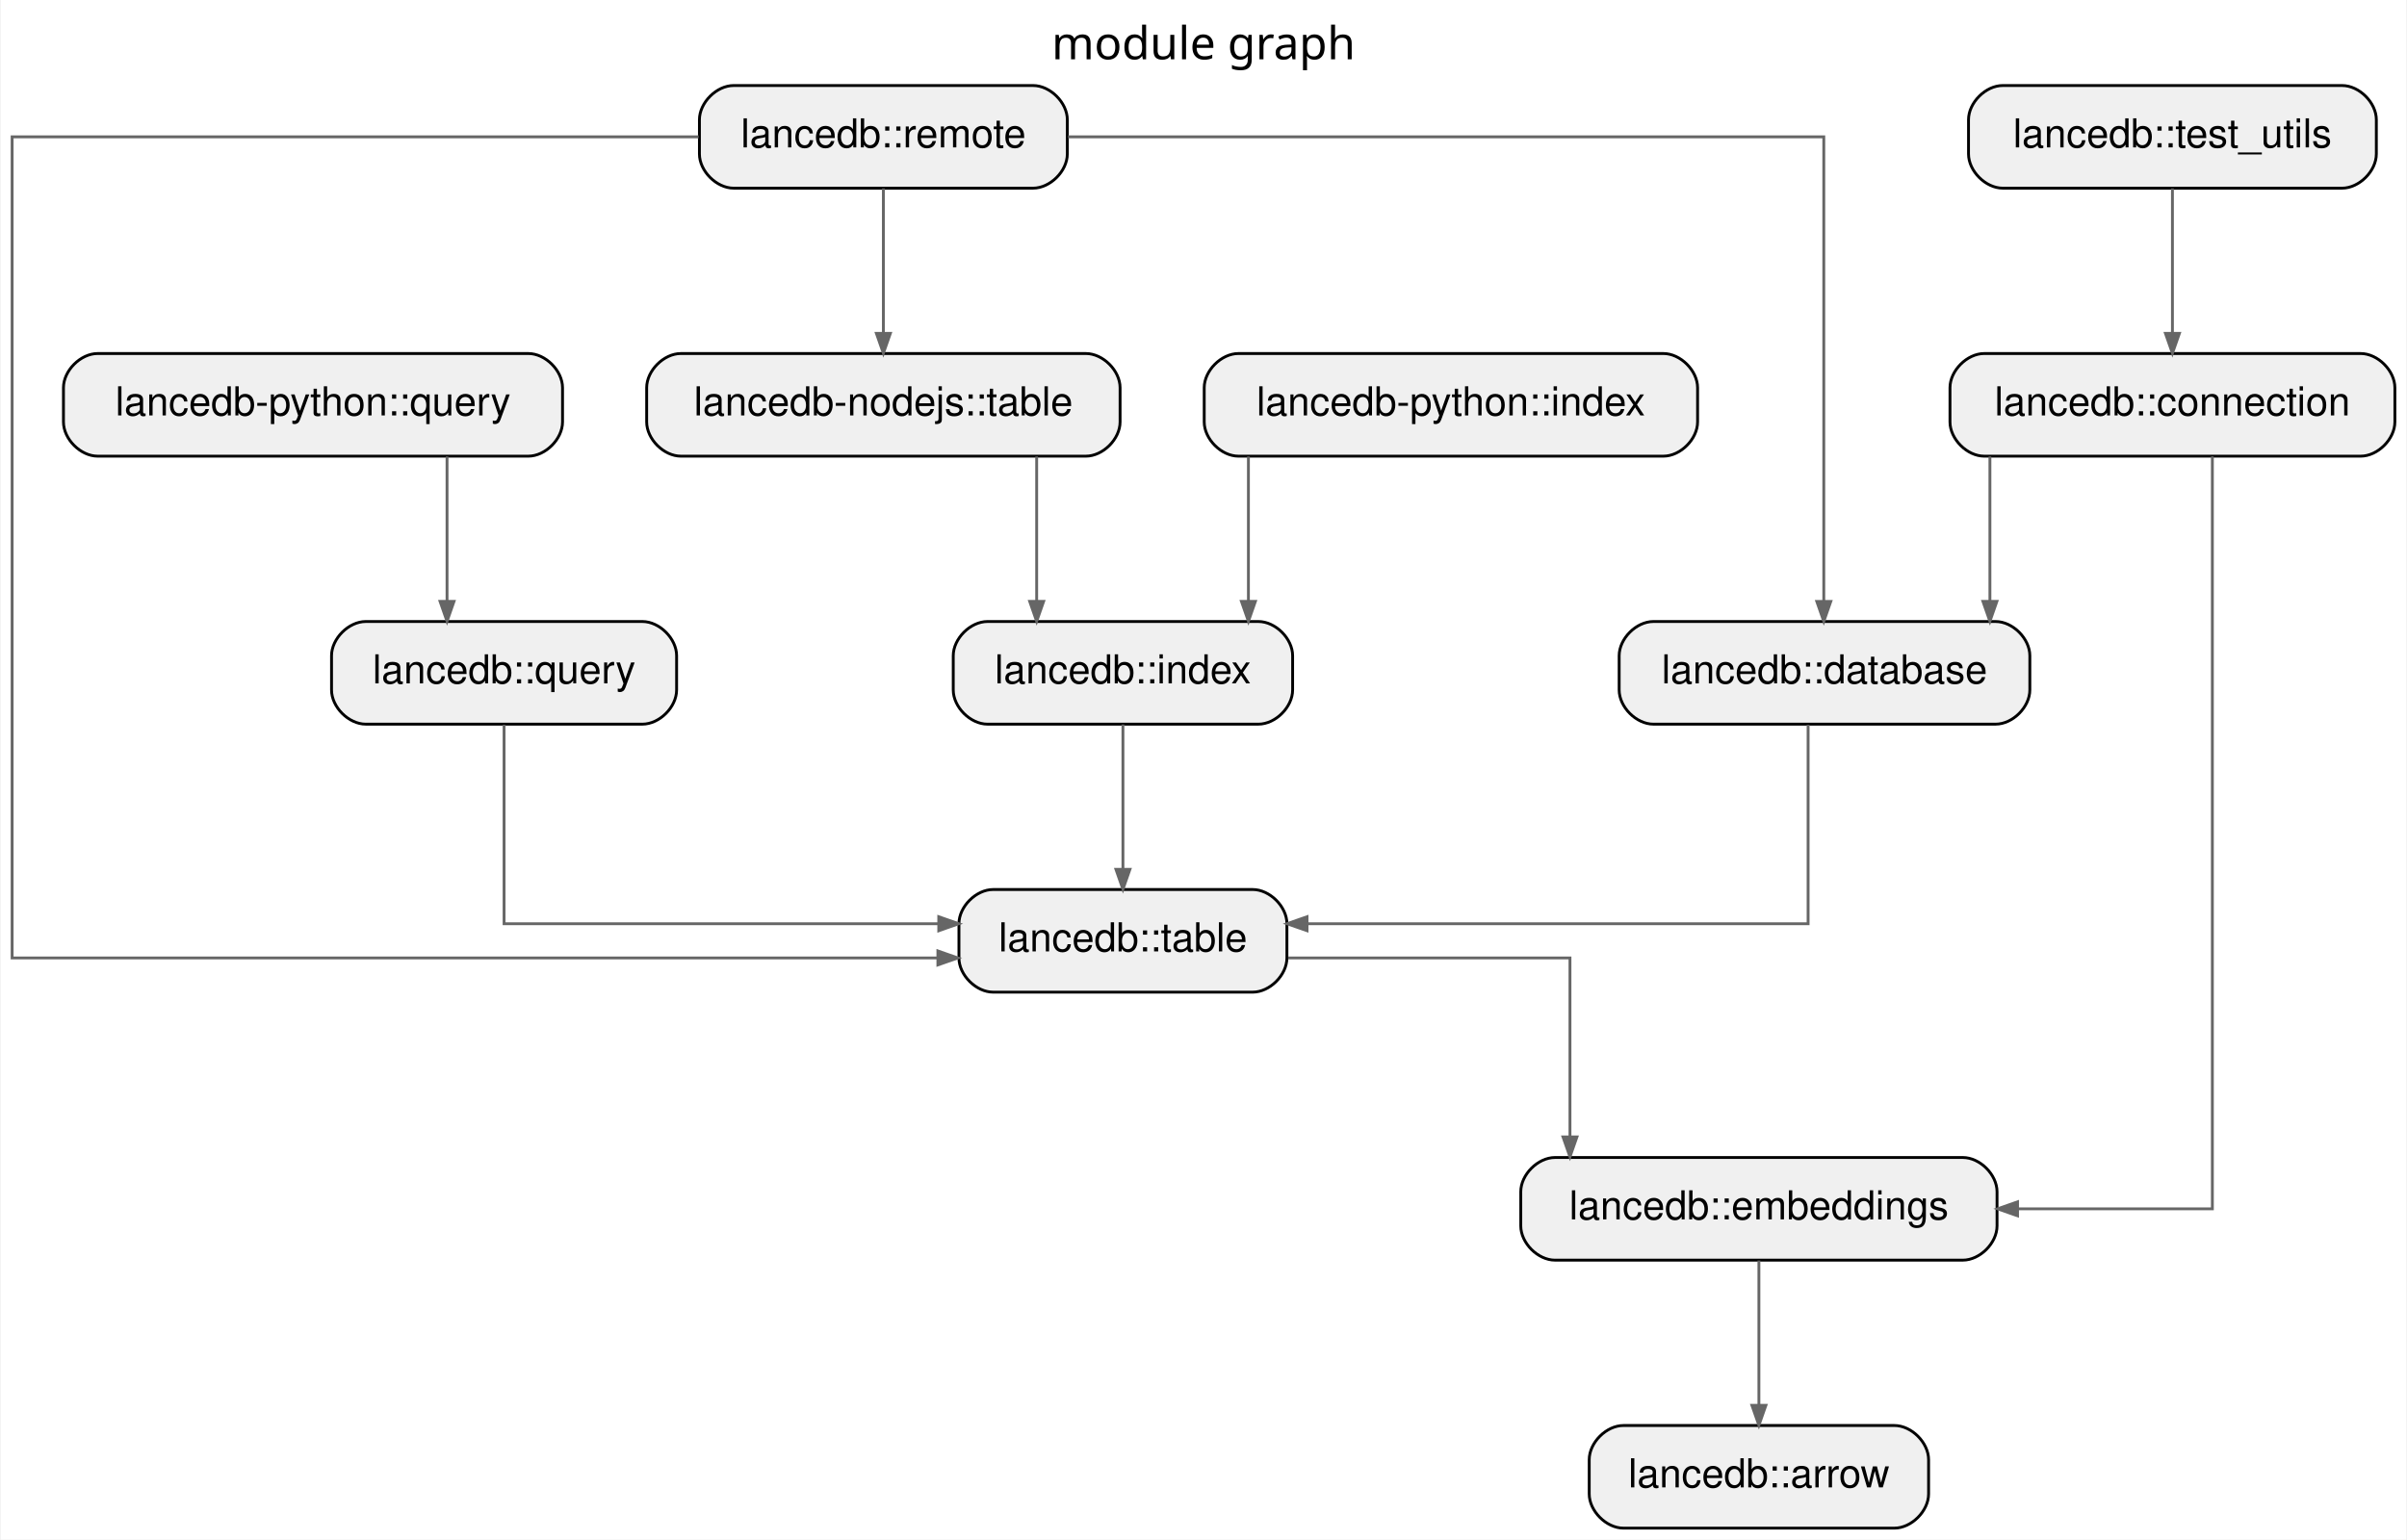
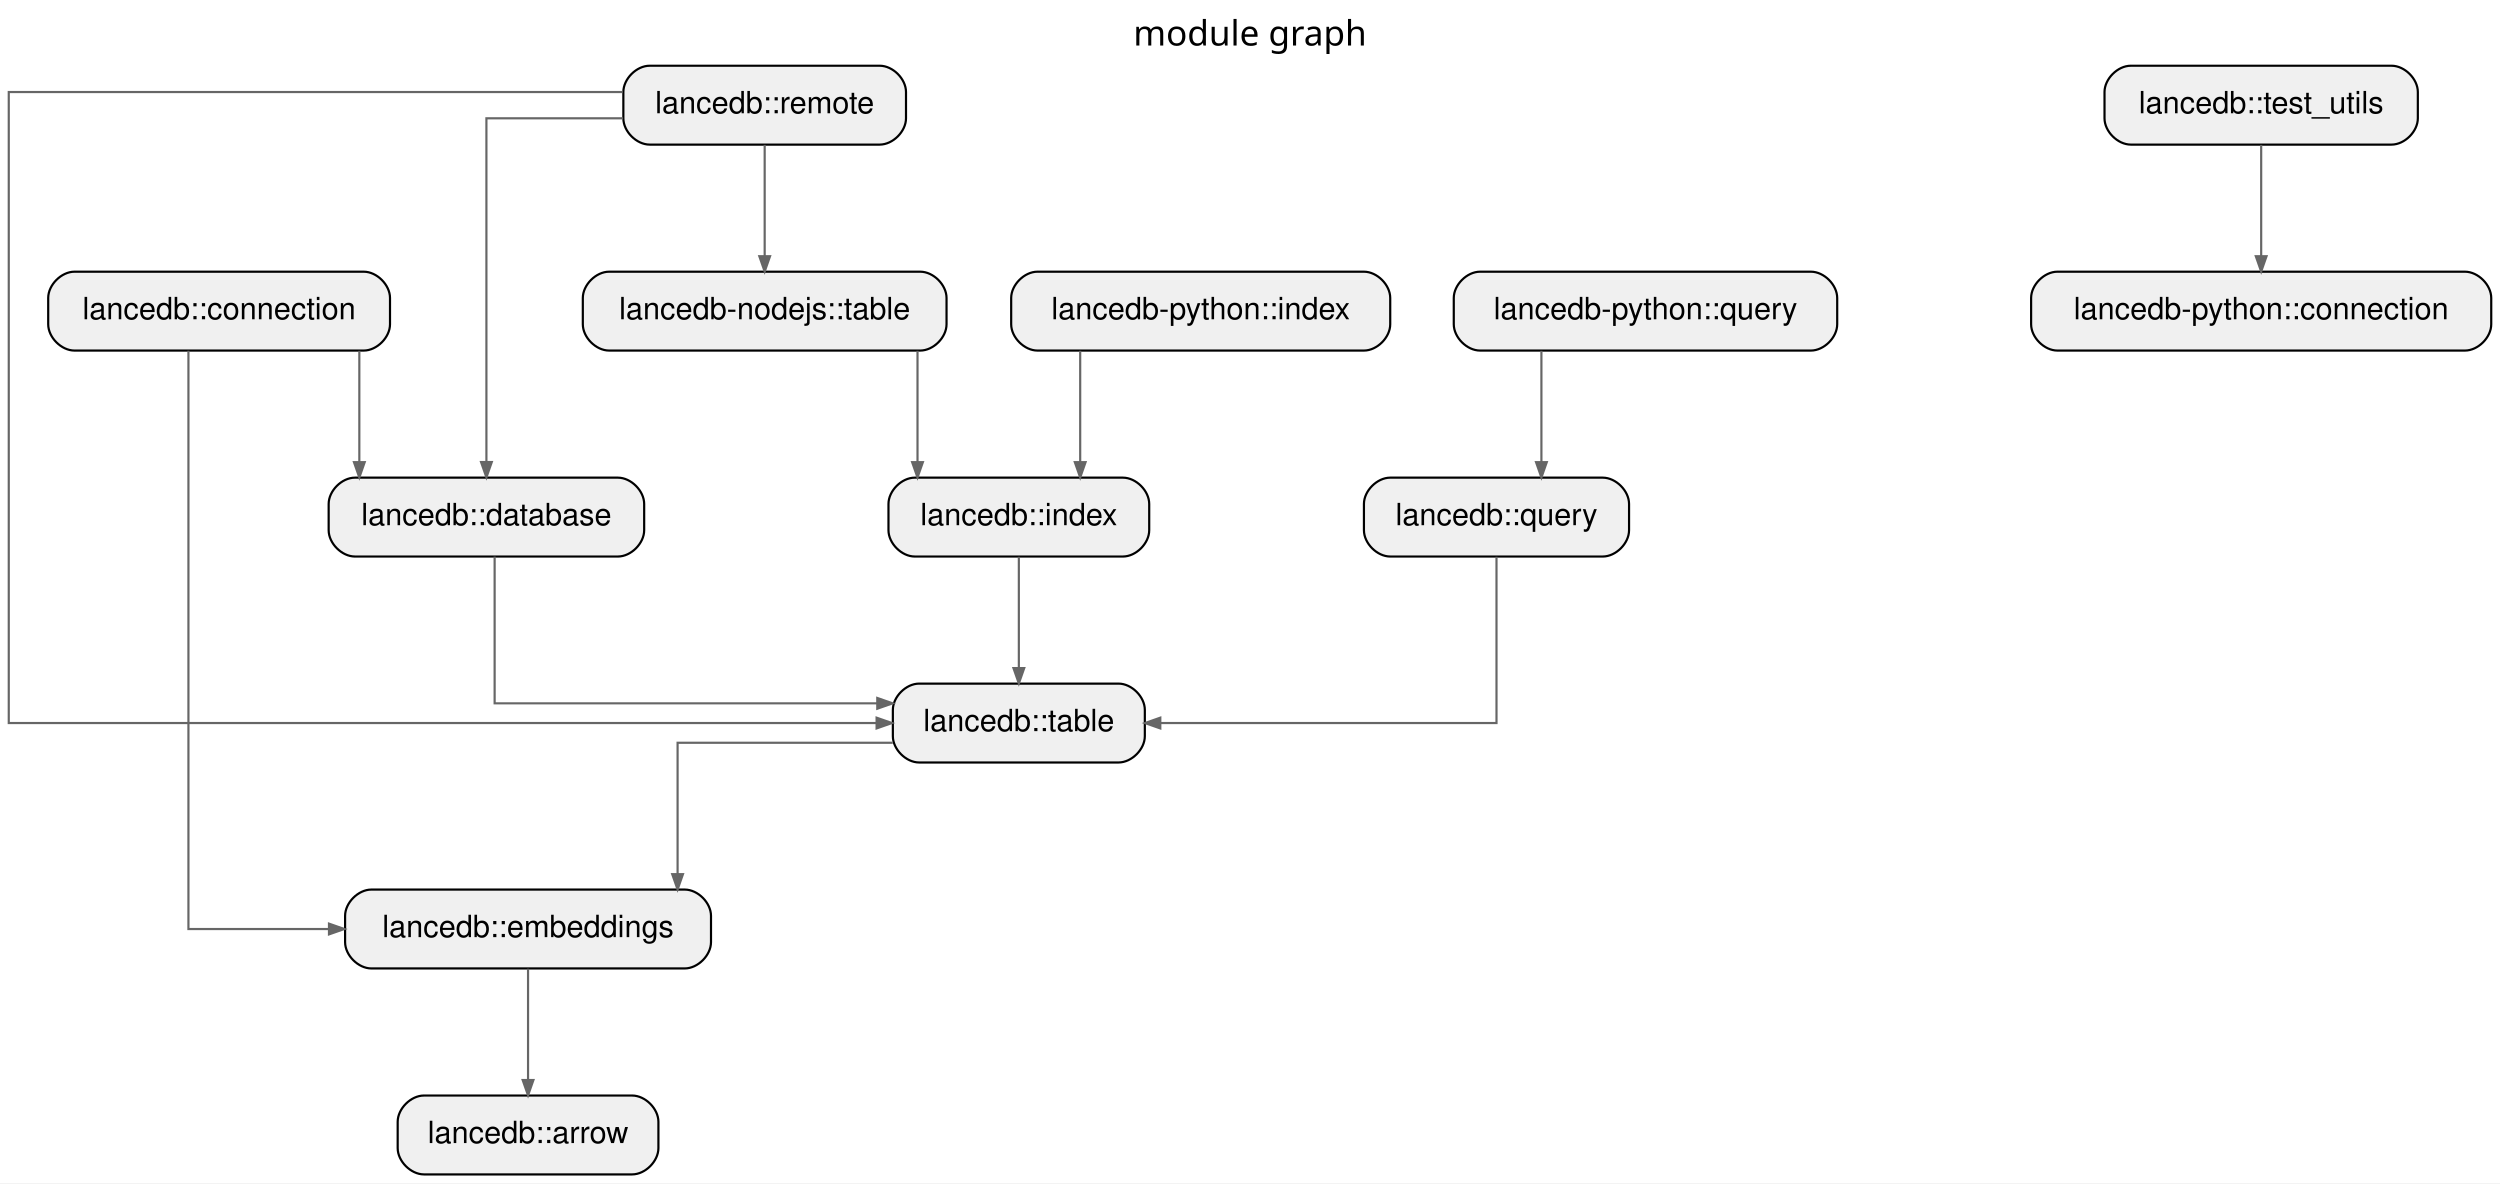
- <svg xmlns="http://www.w3.org/2000/svg" width="844pt" height="540pt" viewBox="0.00 0.00 843.50 540.00">
+ <svg xmlns="http://www.w3.org/2000/svg" width="1141pt" height="540pt" viewBox="0.00 0.00 1141.00 540.00">
  <g id="graph0" class="graph" transform="scale(1 1) rotate(0) translate(4 536)">
-     <polygon fill="white" stroke="transparent" points="-4,4 -4,-536 839.5,-536 839.5,4 -4,4" />
-     <text text-anchor="middle" x="417.75" y="-515.2" font-family="Helvetica Bold" font-size="16.00">module graph</text>
+     <polygon fill="white" stroke="transparent" points="-4,4 -4,-536 1137,-536 1137,4 -4,4" />
+     <text text-anchor="middle" x="566.5" y="-515.2" font-family="Helvetica Bold" font-size="16.00">module graph</text>
    <g id="node1" class="node">
-       <path fill="#f0f0f0" stroke="black" d="M660,-36C660,-36 565,-36 565,-36 559,-36 553,-30 553,-24 553,-24 553,-12 553,-12 553,-6 559,0 565,0 565,0 660,0 660,0 666,0 672,-6 672,-12 672,-12 672,-24 672,-24 672,-30 666,-36 660,-36" />
-       <text text-anchor="middle" x="612.5" y="-14.3" font-family="Helvetica,sans-Serif" font-size="14.00">lancedb::arrow</text>
+       <path fill="#f0f0f0" stroke="black" d="M284.5,-36C284.5,-36 189.5,-36 189.5,-36 183.5,-36 177.5,-30 177.5,-24 177.5,-24 177.5,-12 177.5,-12 177.5,-6 183.5,0 189.5,0 189.5,0 284.5,0 284.5,0 290.5,0 296.5,-6 296.5,-12 296.5,-12 296.5,-24 296.5,-24 296.5,-30 290.5,-36 284.5,-36" />
+       <text text-anchor="middle" x="237" y="-14.3" font-family="Helvetica,sans-Serif" font-size="14.00">lancedb::arrow</text>
    </g>
    <g id="node2" class="node">
-       <path fill="#f0f0f0" stroke="black" d="M823.5,-412C823.5,-412 691.5,-412 691.5,-412 685.5,-412 679.5,-406 679.5,-400 679.5,-400 679.5,-388 679.5,-388 679.5,-382 685.5,-376 691.5,-376 691.5,-376 823.5,-376 823.5,-376 829.5,-376 835.5,-382 835.5,-388 835.5,-388 835.5,-400 835.5,-400 835.5,-406 829.5,-412 823.5,-412" />
-       <text text-anchor="middle" x="757.5" y="-390.3" font-family="Helvetica,sans-Serif" font-size="14.00">lancedb::connection</text>
+       <path fill="#f0f0f0" stroke="black" d="M162,-412C162,-412 30,-412 30,-412 24,-412 18,-406 18,-400 18,-400 18,-388 18,-388 18,-382 24,-376 30,-376 30,-376 162,-376 162,-376 168,-376 174,-382 174,-388 174,-388 174,-400 174,-400 174,-406 168,-412 162,-412" />
+       <text text-anchor="middle" x="96" y="-390.3" font-family="Helvetica,sans-Serif" font-size="14.00">lancedb::connection</text>
    </g>
    <g id="node3" class="node">
-       <path fill="#f0f0f0" stroke="black" d="M695.5,-318C695.5,-318 575.5,-318 575.5,-318 569.5,-318 563.5,-312 563.5,-306 563.5,-306 563.5,-294 563.5,-294 563.5,-288 569.5,-282 575.5,-282 575.5,-282 695.5,-282 695.5,-282 701.5,-282 707.5,-288 707.5,-294 707.5,-294 707.5,-306 707.5,-306 707.5,-312 701.5,-318 695.5,-318" />
-       <text text-anchor="middle" x="635.5" y="-296.3" font-family="Helvetica,sans-Serif" font-size="14.00">lancedb::database</text>
+       <path fill="#f0f0f0" stroke="black" d="M278,-318C278,-318 158,-318 158,-318 152,-318 146,-312 146,-306 146,-306 146,-294 146,-294 146,-288 152,-282 158,-282 158,-282 278,-282 278,-282 284,-282 290,-288 290,-294 290,-294 290,-306 290,-306 290,-312 284,-318 278,-318" />
+       <text text-anchor="middle" x="218" y="-296.3" font-family="Helvetica,sans-Serif" font-size="14.00">lancedb::database</text>
    </g>
    <g id="edge1" class="edge">
-       <path fill="none" stroke="#666666" d="M693.5,-375.88C693.5,-375.88 693.5,-325.07 693.5,-325.07" />
-       <polygon fill="#666666" stroke="#666666" points="695.95,-325.07 693.5,-318.07 691.05,-325.07 695.95,-325.07" />
+       <path fill="none" stroke="#666666" d="M160,-375.88C160,-375.88 160,-325.07 160,-325.07" />
+       <polygon fill="#666666" stroke="#666666" points="162.45,-325.07 160,-318.07 157.55,-325.07 162.45,-325.07" />
    </g>
    <g id="node4" class="node">
-       <path fill="#f0f0f0" stroke="black" d="M684,-130C684,-130 541,-130 541,-130 535,-130 529,-124 529,-118 529,-118 529,-106 529,-106 529,-100 535,-94 541,-94 541,-94 684,-94 684,-94 690,-94 696,-100 696,-106 696,-106 696,-118 696,-118 696,-124 690,-130 684,-130" />
-       <text text-anchor="middle" x="612.5" y="-108.3" font-family="Helvetica,sans-Serif" font-size="14.00">lancedb::embeddings</text>
+       <path fill="#f0f0f0" stroke="black" d="M308.5,-130C308.5,-130 165.5,-130 165.5,-130 159.5,-130 153.5,-124 153.5,-118 153.5,-118 153.5,-106 153.5,-106 153.5,-100 159.5,-94 165.5,-94 165.5,-94 308.5,-94 308.5,-94 314.5,-94 320.5,-100 320.5,-106 320.5,-106 320.5,-118 320.5,-118 320.5,-124 314.5,-130 308.5,-130" />
+       <text text-anchor="middle" x="237" y="-108.3" font-family="Helvetica,sans-Serif" font-size="14.00">lancedb::embeddings</text>
    </g>
    <g id="edge2" class="edge">
-       <path fill="none" stroke="#666666" d="M771.5,-375.93C771.5,-313.69 771.5,-112 771.5,-112 771.5,-112 703.19,-112 703.19,-112" />
-       <polygon fill="#666666" stroke="#666666" points="703.19,-109.55 696.19,-112 703.19,-114.45 703.19,-109.55" />
+       <path fill="none" stroke="#666666" d="M82,-375.93C82,-313.69 82,-112 82,-112 82,-112 146.15,-112 146.15,-112" />
+       <polygon fill="#666666" stroke="#666666" points="146.15,-114.45 153.15,-112 146.15,-109.55 146.15,-114.45" />
+     </g>
+     <g id="node12" class="node">
+       <path fill="#f0f0f0" stroke="black" d="M506.5,-224C506.5,-224 415.5,-224 415.5,-224 409.5,-224 403.5,-218 403.5,-212 403.5,-212 403.5,-200 403.5,-200 403.5,-194 409.5,-188 415.5,-188 415.5,-188 506.5,-188 506.5,-188 512.5,-188 518.5,-194 518.5,-200 518.5,-200 518.5,-212 518.5,-212 518.5,-218 512.5,-224 506.5,-224" />
+       <text text-anchor="middle" x="461" y="-202.3" font-family="Helvetica,sans-Serif" font-size="14.00">lancedb::table</text>
+     </g>
+     <g id="edge3" class="edge">
+       <path fill="none" stroke="#666666" d="M221.75,-281.97C221.75,-257.02 221.75,-215 221.75,-215 221.75,-215 396.39,-215 396.39,-215" />
+       <polygon fill="#666666" stroke="#666666" points="396.39,-217.45 403.39,-215 396.39,-212.55 396.39,-217.45" />
+     </g>
+     <g id="edge4" class="edge">
+       <path fill="none" stroke="#666666" d="M237,-93.88C237,-93.88 237,-43.07 237,-43.07" />
+       <polygon fill="#666666" stroke="#666666" points="239.45,-43.07 237,-36.07 234.55,-43.07 239.45,-43.07" />
+     </g>
+     <g id="node5" class="node">
+       <path fill="#f0f0f0" stroke="black" d="M508.5,-318C508.5,-318 413.5,-318 413.5,-318 407.5,-318 401.5,-312 401.5,-306 401.5,-306 401.5,-294 401.5,-294 401.5,-288 407.5,-282 413.5,-282 413.5,-282 508.5,-282 508.5,-282 514.5,-282 520.5,-288 520.5,-294 520.5,-294 520.5,-306 520.5,-306 520.5,-312 514.5,-318 508.5,-318" />
+       <text text-anchor="middle" x="461" y="-296.3" font-family="Helvetica,sans-Serif" font-size="14.00">lancedb::index</text>
+     </g>
+     <g id="edge5" class="edge">
+       <path fill="none" stroke="#666666" d="M461,-281.88C461,-281.88 461,-231.07 461,-231.07" />
+       <polygon fill="#666666" stroke="#666666" points="463.45,-231.07 461,-224.07 458.55,-231.07 463.45,-231.07" />
+     </g>
+     <g id="node6" class="node">
+       <path fill="#f0f0f0" stroke="black" d="M416,-412C416,-412 274,-412 274,-412 268,-412 262,-406 262,-400 262,-400 262,-388 262,-388 262,-382 268,-376 274,-376 274,-376 416,-376 416,-376 422,-376 428,-382 428,-388 428,-388 428,-400 428,-400 428,-406 422,-412 416,-412" />
+       <text text-anchor="middle" x="345" y="-390.3" font-family="Helvetica,sans-Serif" font-size="14.00">lancedb-nodejs::table</text>
+     </g>
+     <g id="edge6" class="edge">
+       <path fill="none" stroke="#666666" d="M414.75,-375.88C414.75,-375.88 414.75,-325.07 414.75,-325.07" />
+       <polygon fill="#666666" stroke="#666666" points="417.2,-325.07 414.75,-318.07 412.3,-325.07 417.2,-325.07" />
+     </g>
+     <g id="node7" class="node">
+       <path fill="#f0f0f0" stroke="black" d="M1121,-412C1121,-412 935,-412 935,-412 929,-412 923,-406 923,-400 923,-400 923,-388 923,-388 923,-382 929,-376 935,-376 935,-376 1121,-376 1121,-376 1127,-376 1133,-382 1133,-388 1133,-388 1133,-400 1133,-400 1133,-406 1127,-412 1121,-412" />
+       <text text-anchor="middle" x="1028" y="-390.3" font-family="Helvetica,sans-Serif" font-size="14.00">lancedb-python::connection</text>
+     </g>
+     <g id="node8" class="node">
+       <path fill="#f0f0f0" stroke="black" d="M618.5,-412C618.5,-412 469.5,-412 469.5,-412 463.5,-412 457.5,-406 457.5,-400 457.5,-400 457.5,-388 457.5,-388 457.5,-382 463.5,-376 469.5,-376 469.5,-376 618.5,-376 618.5,-376 624.5,-376 630.5,-382 630.5,-388 630.5,-388 630.5,-400 630.5,-400 630.5,-406 624.5,-412 618.5,-412" />
+       <text text-anchor="middle" x="544" y="-390.3" font-family="Helvetica,sans-Serif" font-size="14.00">lancedb-python::index</text>
+     </g>
+     <g id="edge7" class="edge">
+       <path fill="none" stroke="#666666" d="M489,-375.88C489,-375.88 489,-325.07 489,-325.07" />
+       <polygon fill="#666666" stroke="#666666" points="491.45,-325.07 489,-318.07 486.55,-325.07 491.45,-325.07" />
+     </g>
+     <g id="node9" class="node">
+       <path fill="#f0f0f0" stroke="black" d="M822.5,-412C822.5,-412 671.5,-412 671.5,-412 665.5,-412 659.5,-406 659.5,-400 659.5,-400 659.5,-388 659.5,-388 659.5,-382 665.5,-376 671.5,-376 671.5,-376 822.5,-376 822.5,-376 828.5,-376 834.5,-382 834.5,-388 834.5,-388 834.5,-400 834.5,-400 834.5,-406 828.5,-412 822.5,-412" />
+       <text text-anchor="middle" x="747" y="-390.3" font-family="Helvetica,sans-Serif" font-size="14.00">lancedb-python::query</text>
+     </g>
+     <g id="node10" class="node">
+       <path fill="#f0f0f0" stroke="black" d="M727.5,-318C727.5,-318 630.5,-318 630.5,-318 624.5,-318 618.5,-312 618.5,-306 618.5,-306 618.5,-294 618.5,-294 618.5,-288 624.5,-282 630.5,-282 630.5,-282 727.5,-282 727.5,-282 733.5,-282 739.5,-288 739.5,-294 739.5,-294 739.5,-306 739.5,-306 739.5,-312 733.5,-318 727.5,-318" />
+       <text text-anchor="middle" x="679" y="-296.3" font-family="Helvetica,sans-Serif" font-size="14.00">lancedb::query</text>
+     </g>
+     <g id="edge8" class="edge">
+       <path fill="none" stroke="#666666" d="M699.5,-375.88C699.5,-375.88 699.5,-325.07 699.5,-325.07" />
+       <polygon fill="#666666" stroke="#666666" points="701.95,-325.07 699.5,-318.07 697.05,-325.07 701.95,-325.07" />
+     </g>
+     <g id="edge9" class="edge">
+       <path fill="none" stroke="#666666" d="M679,-281.88C679,-254.56 679,-206 679,-206 679,-206 525.56,-206 525.56,-206" />
+       <polygon fill="#666666" stroke="#666666" points="525.56,-203.55 518.56,-206 525.56,-208.45 525.56,-203.55" />
    </g>
    <g id="node11" class="node">
-       <path fill="#f0f0f0" stroke="black" d="M435,-224C435,-224 344,-224 344,-224 338,-224 332,-218 332,-212 332,-212 332,-200 332,-200 332,-194 338,-188 344,-188 344,-188 435,-188 435,-188 441,-188 447,-194 447,-200 447,-200 447,-212 447,-212 447,-218 441,-224 435,-224" />
-       <text text-anchor="middle" x="389.5" y="-202.3" font-family="Helvetica,sans-Serif" font-size="14.00">lancedb::table</text>
-     </g>
-     <g id="edge3" class="edge">
-       <path fill="none" stroke="#666666" d="M629.75,-281.77C629.75,-255.99 629.75,-212 629.75,-212 629.75,-212 454.05,-212 454.05,-212" />
-       <polygon fill="#666666" stroke="#666666" points="454.05,-209.55 447.05,-212 454.05,-214.45 454.05,-209.55" />
-     </g>
-     <g id="edge4" class="edge">
-       <path fill="none" stroke="#666666" d="M612.5,-93.88C612.5,-93.88 612.5,-43.07 612.5,-43.07" />
-       <polygon fill="#666666" stroke="#666666" points="614.95,-43.07 612.5,-36.07 610.05,-43.07 614.95,-43.07" />
-     </g>
-     <g id="node5" class="node">
-       <path fill="#f0f0f0" stroke="black" d="M437,-318C437,-318 342,-318 342,-318 336,-318 330,-312 330,-306 330,-306 330,-294 330,-294 330,-288 336,-282 342,-282 342,-282 437,-282 437,-282 443,-282 449,-288 449,-294 449,-294 449,-306 449,-306 449,-312 443,-318 437,-318" />
-       <text text-anchor="middle" x="389.5" y="-296.3" font-family="Helvetica,sans-Serif" font-size="14.00">lancedb::index</text>
-     </g>
-     <g id="edge5" class="edge">
-       <path fill="none" stroke="#666666" d="M389.5,-281.88C389.5,-281.88 389.5,-231.07 389.5,-231.07" />
-       <polygon fill="#666666" stroke="#666666" points="391.95,-231.07 389.5,-224.07 387.05,-231.07 391.95,-231.07" />
-     </g>
-     <g id="node6" class="node">
-       <path fill="#f0f0f0" stroke="black" d="M376.5,-412C376.5,-412 234.5,-412 234.5,-412 228.5,-412 222.5,-406 222.5,-400 222.5,-400 222.5,-388 222.5,-388 222.5,-382 228.5,-376 234.5,-376 234.5,-376 376.5,-376 376.5,-376 382.5,-376 388.5,-382 388.5,-388 388.5,-388 388.5,-400 388.5,-400 388.5,-406 382.5,-412 376.5,-412" />
-       <text text-anchor="middle" x="305.5" y="-390.3" font-family="Helvetica,sans-Serif" font-size="14.00">lancedb-nodejs::table</text>
-     </g>
-     <g id="edge6" class="edge">
-       <path fill="none" stroke="#666666" d="M359.25,-375.88C359.25,-375.88 359.25,-325.07 359.25,-325.07" />
-       <polygon fill="#666666" stroke="#666666" points="361.7,-325.07 359.25,-318.07 356.8,-325.07 361.7,-325.07" />
-     </g>
-     <g id="node7" class="node">
-       <path fill="#f0f0f0" stroke="black" d="M579,-412C579,-412 430,-412 430,-412 424,-412 418,-406 418,-400 418,-400 418,-388 418,-388 418,-382 424,-376 430,-376 430,-376 579,-376 579,-376 585,-376 591,-382 591,-388 591,-388 591,-400 591,-400 591,-406 585,-412 579,-412" />
-       <text text-anchor="middle" x="504.5" y="-390.3" font-family="Helvetica,sans-Serif" font-size="14.00">lancedb-python::index</text>
-     </g>
-     <g id="edge7" class="edge">
-       <path fill="none" stroke="#666666" d="M433.5,-375.88C433.5,-375.88 433.5,-325.07 433.5,-325.07" />
-       <polygon fill="#666666" stroke="#666666" points="435.95,-325.07 433.5,-318.07 431.05,-325.07 435.95,-325.07" />
-     </g>
-     <g id="node8" class="node">
-       <path fill="#f0f0f0" stroke="black" d="M181,-412C181,-412 30,-412 30,-412 24,-412 18,-406 18,-400 18,-400 18,-388 18,-388 18,-382 24,-376 30,-376 30,-376 181,-376 181,-376 187,-376 193,-382 193,-388 193,-388 193,-400 193,-400 193,-406 187,-412 181,-412" />
-       <text text-anchor="middle" x="105.5" y="-390.3" font-family="Helvetica,sans-Serif" font-size="14.00">lancedb-python::query</text>
-     </g>
-     <g id="node9" class="node">
-       <path fill="#f0f0f0" stroke="black" d="M221,-318C221,-318 124,-318 124,-318 118,-318 112,-312 112,-306 112,-306 112,-294 112,-294 112,-288 118,-282 124,-282 124,-282 221,-282 221,-282 227,-282 233,-288 233,-294 233,-294 233,-306 233,-306 233,-312 227,-318 221,-318" />
-       <text text-anchor="middle" x="172.5" y="-296.3" font-family="Helvetica,sans-Serif" font-size="14.00">lancedb::query</text>
-     </g>
-     <g id="edge8" class="edge">
-       <path fill="none" stroke="#666666" d="M152.5,-375.88C152.5,-375.88 152.5,-325.07 152.5,-325.07" />
-       <polygon fill="#666666" stroke="#666666" points="154.95,-325.07 152.5,-318.07 150.05,-325.07 154.95,-325.07" />
-     </g>
-     <g id="edge9" class="edge">
-       <path fill="none" stroke="#666666" d="M172.5,-281.77C172.5,-255.99 172.5,-212 172.5,-212 172.5,-212 324.92,-212 324.92,-212" />
-       <polygon fill="#666666" stroke="#666666" points="324.92,-214.45 331.92,-212 324.92,-209.55 324.92,-214.45" />
-     </g>
-     <g id="node10" class="node">
-       <path fill="#f0f0f0" stroke="black" d="M358,-506C358,-506 253,-506 253,-506 247,-506 241,-500 241,-494 241,-494 241,-482 241,-482 241,-476 247,-470 253,-470 253,-470 358,-470 358,-470 364,-470 370,-476 370,-482 370,-482 370,-494 370,-494 370,-500 364,-506 358,-506" />
-       <text text-anchor="middle" x="305.5" y="-484.3" font-family="Helvetica,sans-Serif" font-size="14.00">lancedb::remote</text>
+       <path fill="#f0f0f0" stroke="black" d="M397.5,-506C397.5,-506 292.5,-506 292.5,-506 286.5,-506 280.5,-500 280.5,-494 280.5,-494 280.5,-482 280.5,-482 280.5,-476 286.5,-470 292.5,-470 292.5,-470 397.5,-470 397.5,-470 403.5,-470 409.5,-476 409.5,-482 409.5,-482 409.5,-494 409.5,-494 409.5,-500 403.5,-506 397.5,-506" />
+       <text text-anchor="middle" x="345" y="-484.3" font-family="Helvetica,sans-Serif" font-size="14.00">lancedb::remote</text>
    </g>
    <g id="edge10" class="edge">
-       <path fill="none" stroke="#666666" d="M370.25,-488C466.29,-488 635.25,-488 635.25,-488 635.25,-488 635.25,-325.03 635.25,-325.03" />
-       <polygon fill="#666666" stroke="#666666" points="637.7,-325.03 635.25,-318.03 632.8,-325.03 637.7,-325.03" />
+       <path fill="none" stroke="#666666" d="M280.38,-482C249.01,-482 218,-482 218,-482 218,-482 218,-325.12 218,-325.12" />
+       <polygon fill="#666666" stroke="#666666" points="220.45,-325.12 218,-318.12 215.55,-325.12 220.45,-325.12" />
    </g>
    <g id="edge11" class="edge">
-       <path fill="none" stroke="#666666" d="M305.5,-469.88C305.5,-469.88 305.5,-419.07 305.5,-419.07" />
-       <polygon fill="#666666" stroke="#666666" points="307.95,-419.07 305.5,-412.07 303.05,-419.07 307.95,-419.07" />
+       <path fill="none" stroke="#666666" d="M345,-469.88C345,-469.88 345,-419.07 345,-419.07" />
+       <polygon fill="#666666" stroke="#666666" points="347.45,-419.07 345,-412.07 342.55,-419.07 347.45,-419.07" />
    </g>
    <g id="edge12" class="edge">
-       <path fill="none" stroke="#666666" d="M240.71,-488C151.03,-488 0,-488 0,-488 0,-488 0,-200 0,-200 0,-200 324.61,-200 324.61,-200" />
-       <polygon fill="#666666" stroke="#666666" points="324.61,-202.45 331.61,-200 324.61,-197.55 324.61,-202.45" />
+       <path fill="none" stroke="#666666" d="M280.11,-494C180.17,-494 0,-494 0,-494 0,-494 0,-206 0,-206 0,-206 396.08,-206 396.08,-206" />
+       <polygon fill="#666666" stroke="#666666" points="396.08,-208.45 403.08,-206 396.08,-203.55 396.08,-208.45" />
    </g>
    <g id="edge13" class="edge">
-       <path fill="none" stroke="#666666" d="M447.42,-200C492.07,-200 546.25,-200 546.25,-200 546.25,-200 546.25,-137.23 546.25,-137.23" />
-       <polygon fill="#666666" stroke="#666666" points="548.7,-137.23 546.25,-130.23 543.8,-137.23 548.7,-137.23" />
+       <path fill="none" stroke="#666666" d="M403.45,-197C359.08,-197 305.25,-197 305.25,-197 305.25,-197 305.25,-137.03 305.25,-137.03" />
+       <polygon fill="#666666" stroke="#666666" points="307.7,-137.03 305.25,-130.03 302.8,-137.03 307.7,-137.03" />
    </g>
-     <g id="node12" class="node">
-       <path fill="#f0f0f0" stroke="black" d="M817,-506C817,-506 698,-506 698,-506 692,-506 686,-500 686,-494 686,-494 686,-482 686,-482 686,-476 692,-470 698,-470 698,-470 817,-470 817,-470 823,-470 829,-476 829,-482 829,-482 829,-494 829,-494 829,-500 823,-506 817,-506" />
-       <text text-anchor="middle" x="757.5" y="-484.3" font-family="Helvetica,sans-Serif" font-size="14.00">lancedb::test_utils</text>
+     <g id="node13" class="node">
+       <path fill="#f0f0f0" stroke="black" d="M1087.5,-506C1087.5,-506 968.5,-506 968.5,-506 962.5,-506 956.5,-500 956.5,-494 956.5,-494 956.5,-482 956.5,-482 956.5,-476 962.5,-470 968.5,-470 968.5,-470 1087.5,-470 1087.5,-470 1093.5,-470 1099.5,-476 1099.5,-482 1099.5,-482 1099.5,-494 1099.5,-494 1099.5,-500 1093.5,-506 1087.5,-506" />
+       <text text-anchor="middle" x="1028" y="-484.3" font-family="Helvetica,sans-Serif" font-size="14.00">lancedb::test_utils</text>
    </g>
    <g id="edge14" class="edge">
-       <path fill="none" stroke="#666666" d="M757.5,-469.88C757.5,-469.88 757.5,-419.07 757.5,-419.07" />
-       <polygon fill="#666666" stroke="#666666" points="759.95,-419.07 757.5,-412.07 755.05,-419.07 759.95,-419.07" />
+       <path fill="none" stroke="#666666" d="M1028,-469.88C1028,-469.88 1028,-419.07 1028,-419.07" />
+       <polygon fill="#666666" stroke="#666666" points="1030.45,-419.07 1028,-412.07 1025.55,-419.07 1030.45,-419.07" />
    </g>
  </g>
</svg>
